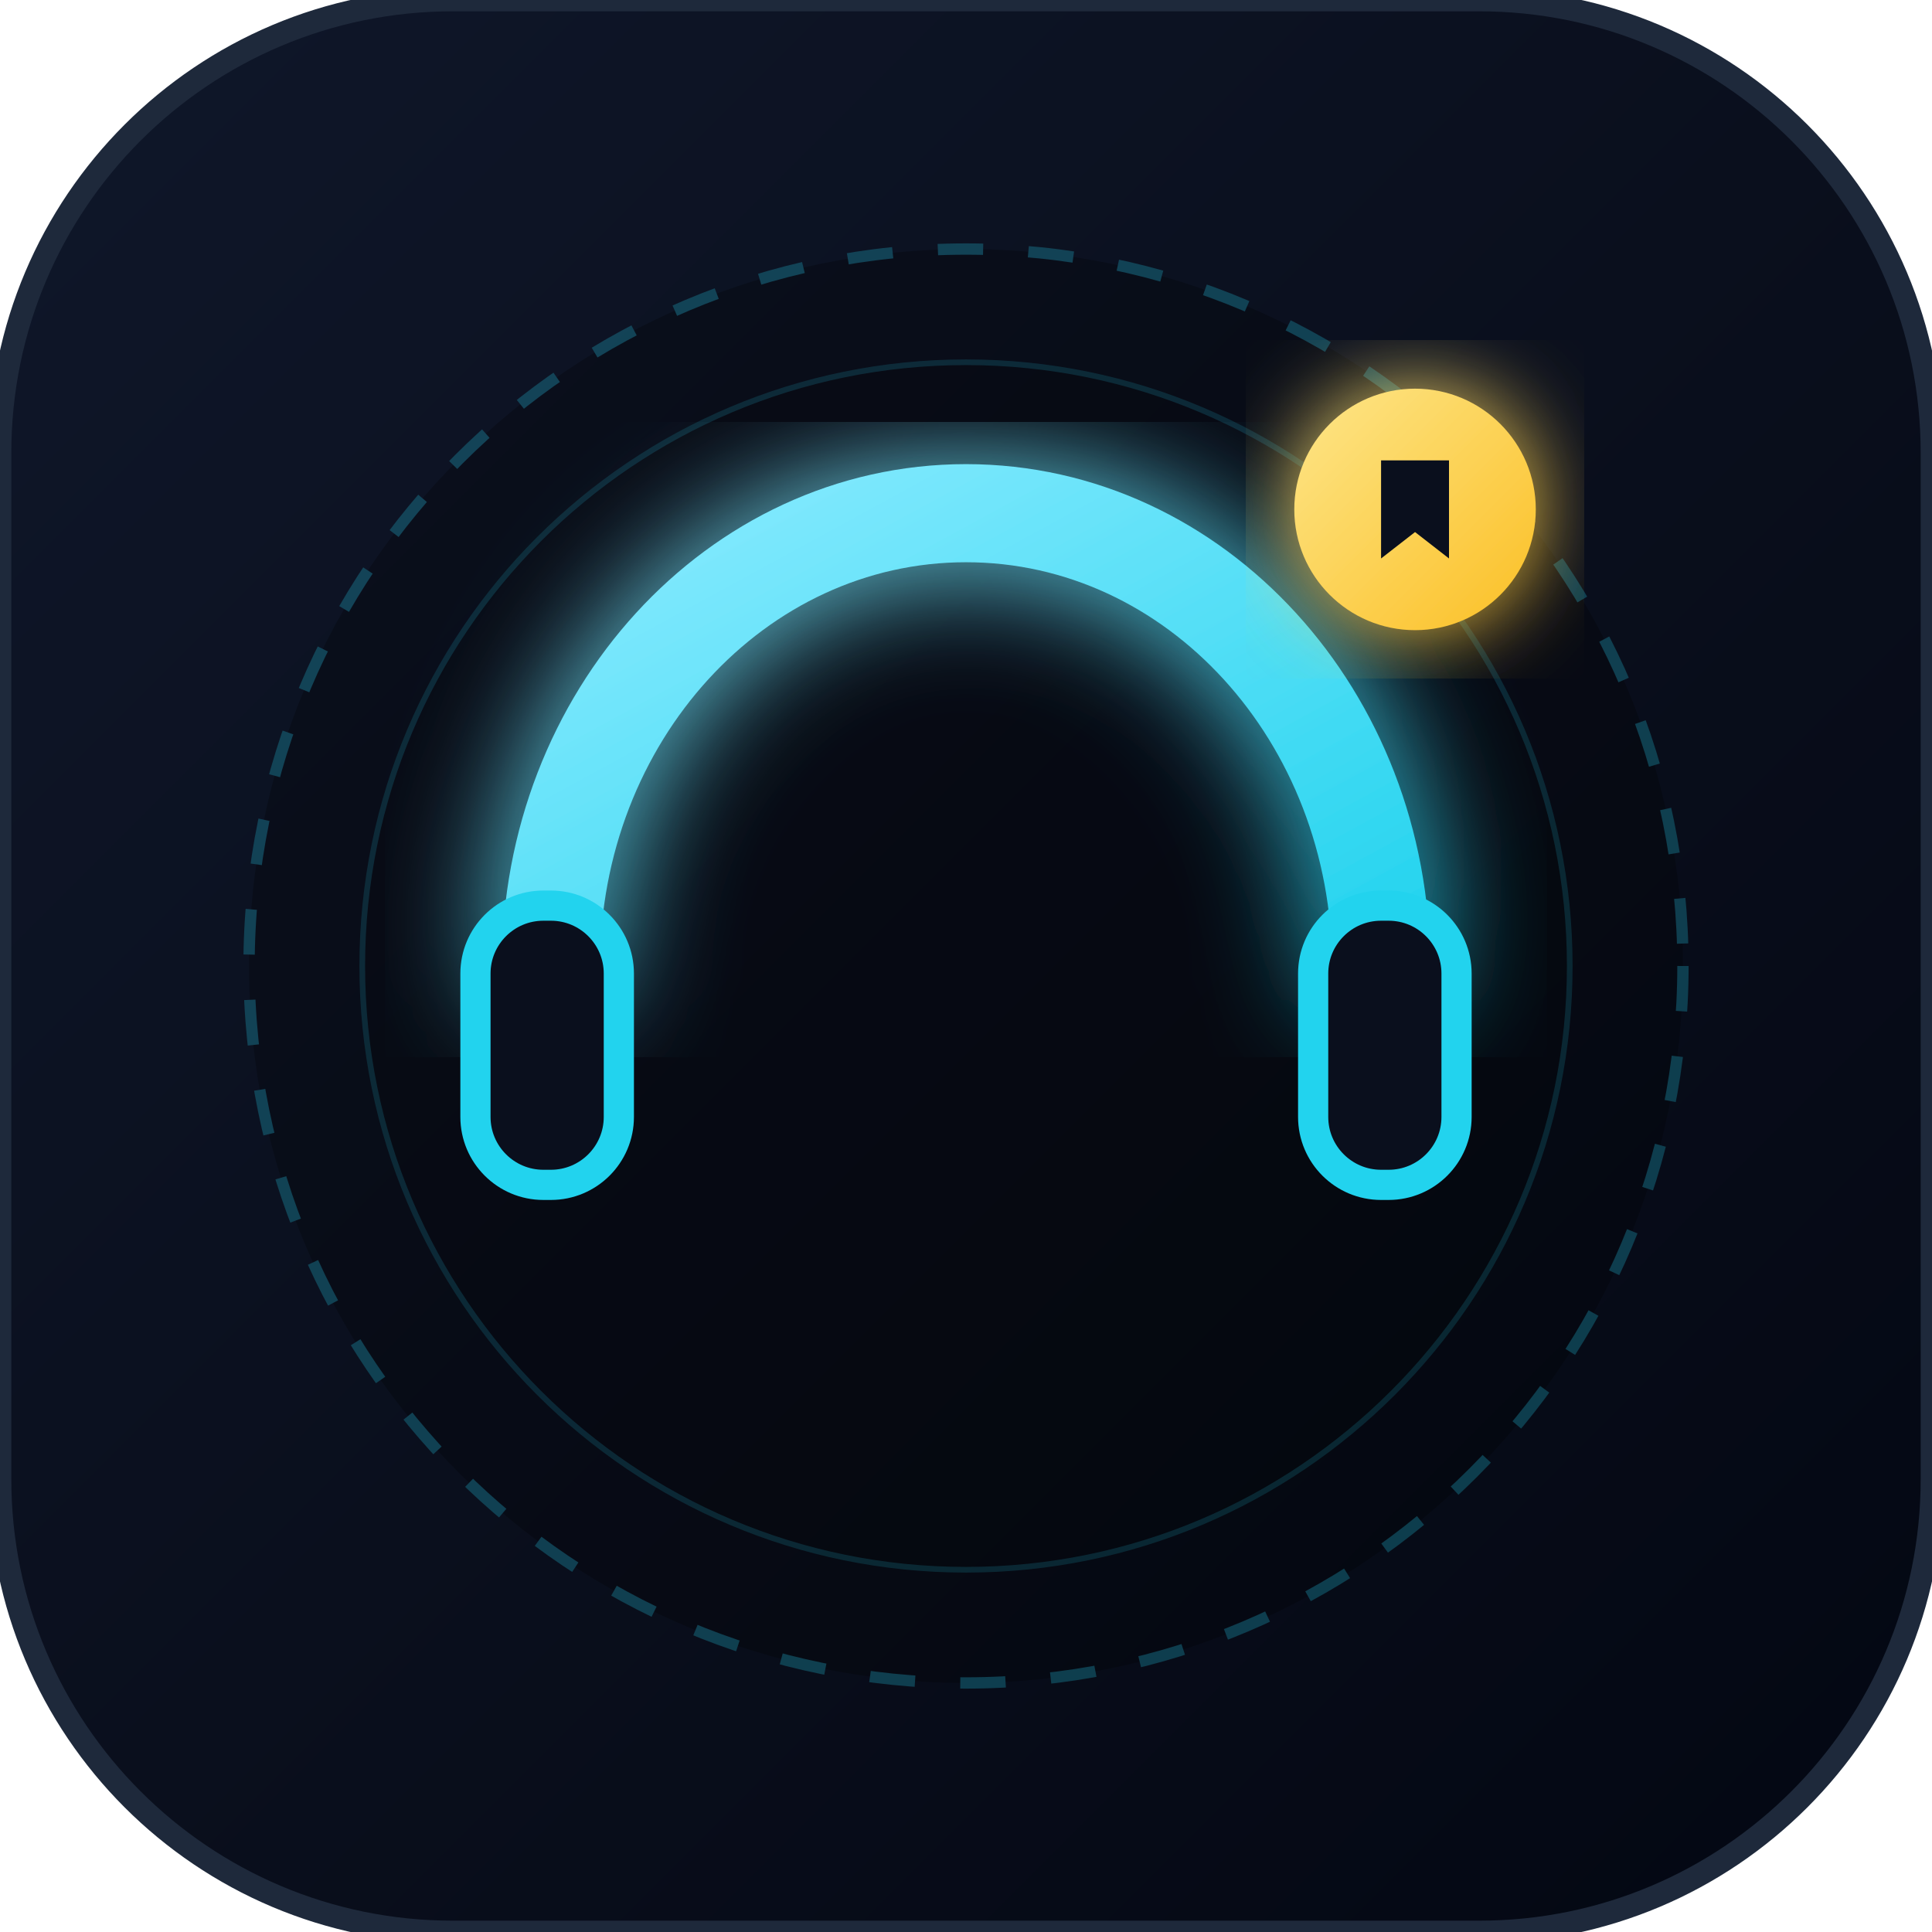
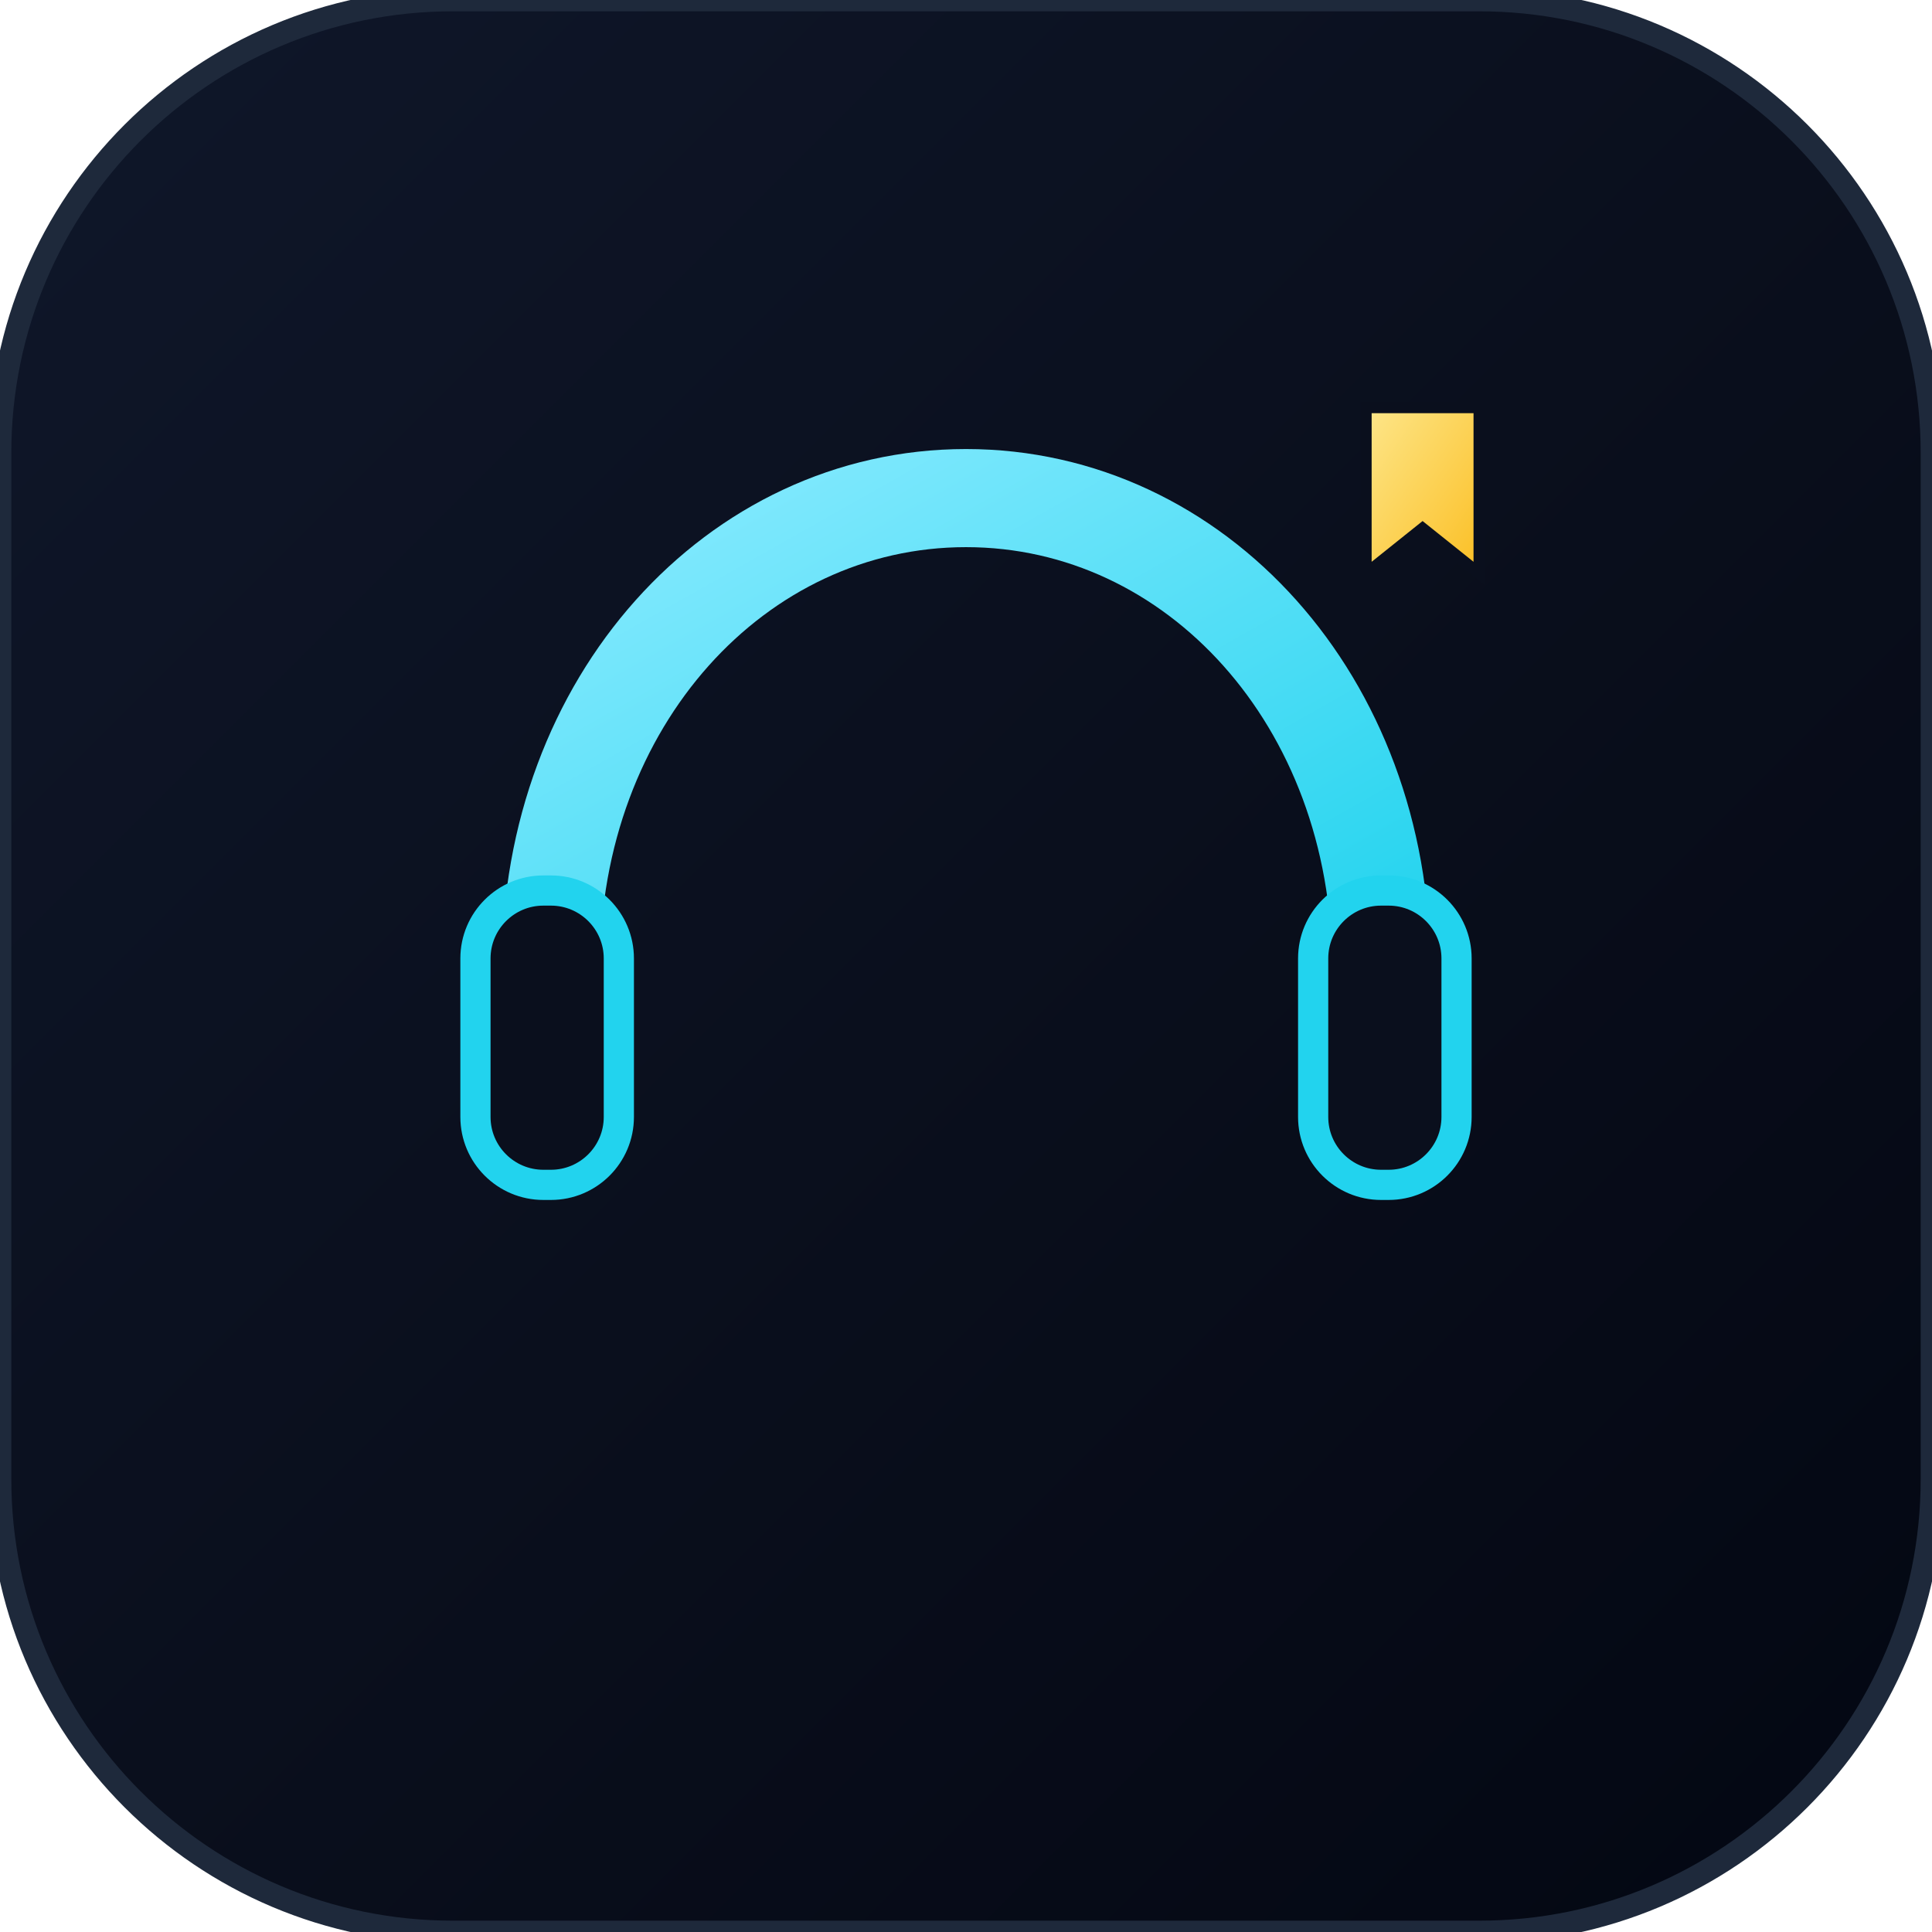
<svg xmlns="http://www.w3.org/2000/svg" viewBox="0 0 512 512" width="512" height="512">
  <defs>
    <linearGradient id="bgGrad" x1="0%" y1="0%" x2="100%" y2="100%">
      <stop offset="0%" stop-color="#0F172A" />
      <stop offset="50%" stop-color="#0A0F1D" />
      <stop offset="100%" stop-color="#030712" />
    </linearGradient>
    <linearGradient id="cyanGrad" x1="0%" y1="0%" x2="100%" y2="100%">
      <stop offset="0%" stop-color="#8AEBFF" />
      <stop offset="100%" stop-color="#22D3EE" />
    </linearGradient>
    <linearGradient id="amberGrad" x1="0%" y1="0%" x2="100%" y2="100%">
      <stop offset="0%" stop-color="#FDE68A" />
      <stop offset="100%" stop-color="#FBBF24" />
    </linearGradient>
-     <filter id="cyanGlow" x="-20%" y="-20%" width="140%" height="140%">
-       <feGaussianBlur stdDeviation="16" result="blur" />
-       <feComposite in="SourceGraphic" in2="blur" operator="over" />
-     </filter>
-     <filter id="amberGlow" x="-20%" y="-20%" width="140%" height="140%">
-       <feGaussianBlur stdDeviation="12" result="blur" />
-       <feComposite in="SourceGraphic" in2="blur" operator="over" />
-     </filter>
  </defs>
  <rect width="512" height="512" rx="120" fill="url(#bgGrad)" stroke="#1E293B" stroke-width="6" />
-   <circle cx="256" cy="256" r="190" stroke="#22D3EE" stroke-width="3" stroke-dasharray="12 12" opacity="0.25" />
-   <circle cx="256" cy="256" r="160" stroke="#22D3EE" stroke-width="1.5" opacity="0.15" />
-   <path d="M146 256 C146 190, 195 136, 256 136 C317 136, 366 190, 366 256" fill="none" stroke="url(#cyanGrad)" stroke-width="26" stroke-linecap="round" filter="url(#cyanGlow)" />
-   <rect x="126" y="240" width="38" height="74" rx="18" fill="#0A0F1D" stroke="#22D3EE" stroke-width="8" />
-   <rect x="348" y="240" width="38" height="74" rx="18" fill="#0A0F1D" stroke="#22D3EE" stroke-width="8" />
-   <line x1="200" y1="230" x2="200" y2="282" stroke="url(#cyanGrad)" stroke-width="10" stroke-linecap="round" />
-   <line x1="228" y1="205" x2="228" y2="307" stroke="url(#cyanGrad)" stroke-width="10" stroke-linecap="round" />
+   <path d="M146 256 C146 186, 195 132, 256 132 C317 132, 366 186, 366 256" fill="none" stroke="url(#cyanGrad)" stroke-width="26" stroke-linecap="round" />
+   <rect x="126" y="236" width="38" height="78" rx="18" fill="#0A0F1D" stroke="#22D3EE" stroke-width="8" />
+   <rect x="348" y="236" width="38" height="78" rx="18" fill="#0A0F1D" stroke="#22D3EE" stroke-width="8" />
+   <line x1="196" y1="230" x2="196" y2="282" stroke="url(#cyanGrad)" stroke-width="10" stroke-linecap="round" />
+   <line x1="226" y1="205" x2="226" y2="307" stroke="url(#cyanGrad)" stroke-width="10" stroke-linecap="round" />
  <line x1="256" y1="180" x2="256" y2="332" stroke="url(#cyanGrad)" stroke-width="12" stroke-linecap="round" />
-   <line x1="284" y1="205" x2="284" y2="307" stroke="url(#cyanGrad)" stroke-width="10" stroke-linecap="round" />
-   <line x1="312" y1="230" x2="312" y2="282" stroke="url(#cyanGrad)" stroke-width="10" stroke-linecap="round" />
-   <circle cx="375" cy="135" r="32" fill="url(#amberGrad)" filter="url(#amberGlow)" />
-   <path d="M366 122 L384 122 L384 148 L375 141 L366 148 Z" fill="#0A0F1D" />
+   <line x1="286" y1="205" x2="286" y2="307" stroke="url(#cyanGrad)" stroke-width="10" stroke-linecap="round" />
+   <line x1="316" y1="230" x2="316" y2="282" stroke="url(#cyanGrad)" stroke-width="10" stroke-linecap="round" />
+   <path d="M362 108 L392 108 L392 152 L377 140 L362 152 Z" fill="url(#amberGrad)" stroke="#0A0F1D" stroke-width="3" />
</svg>
